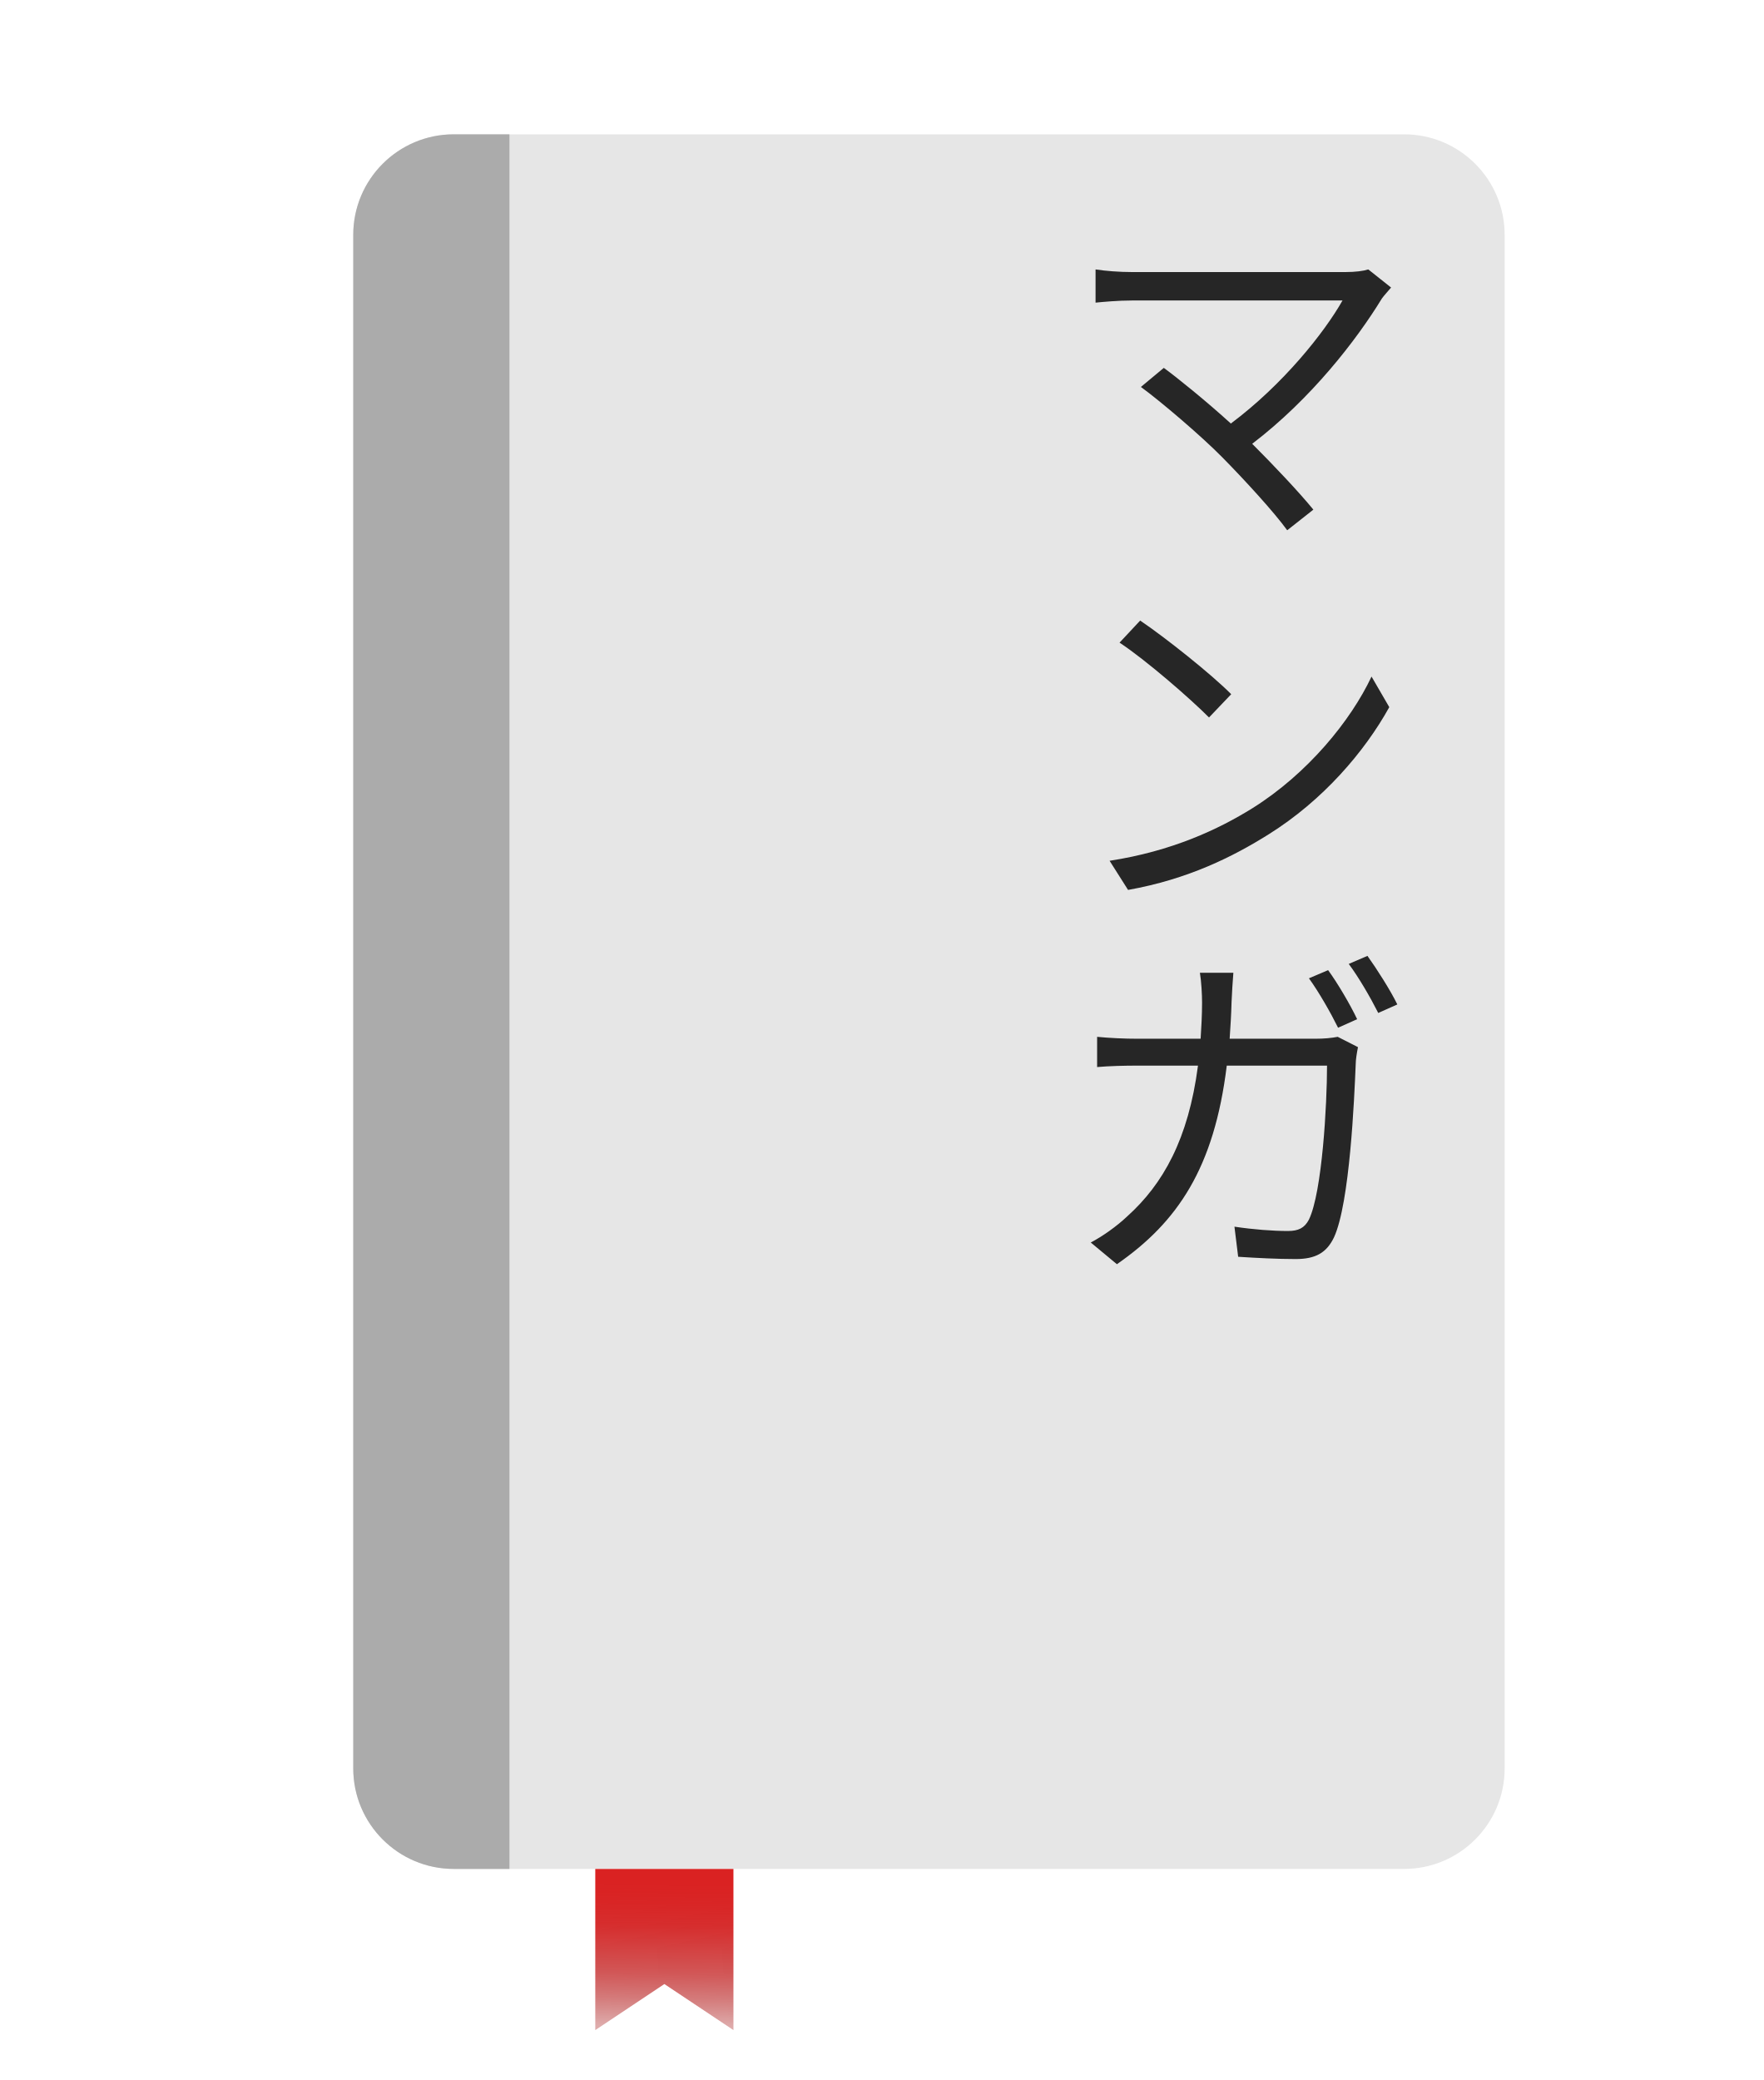
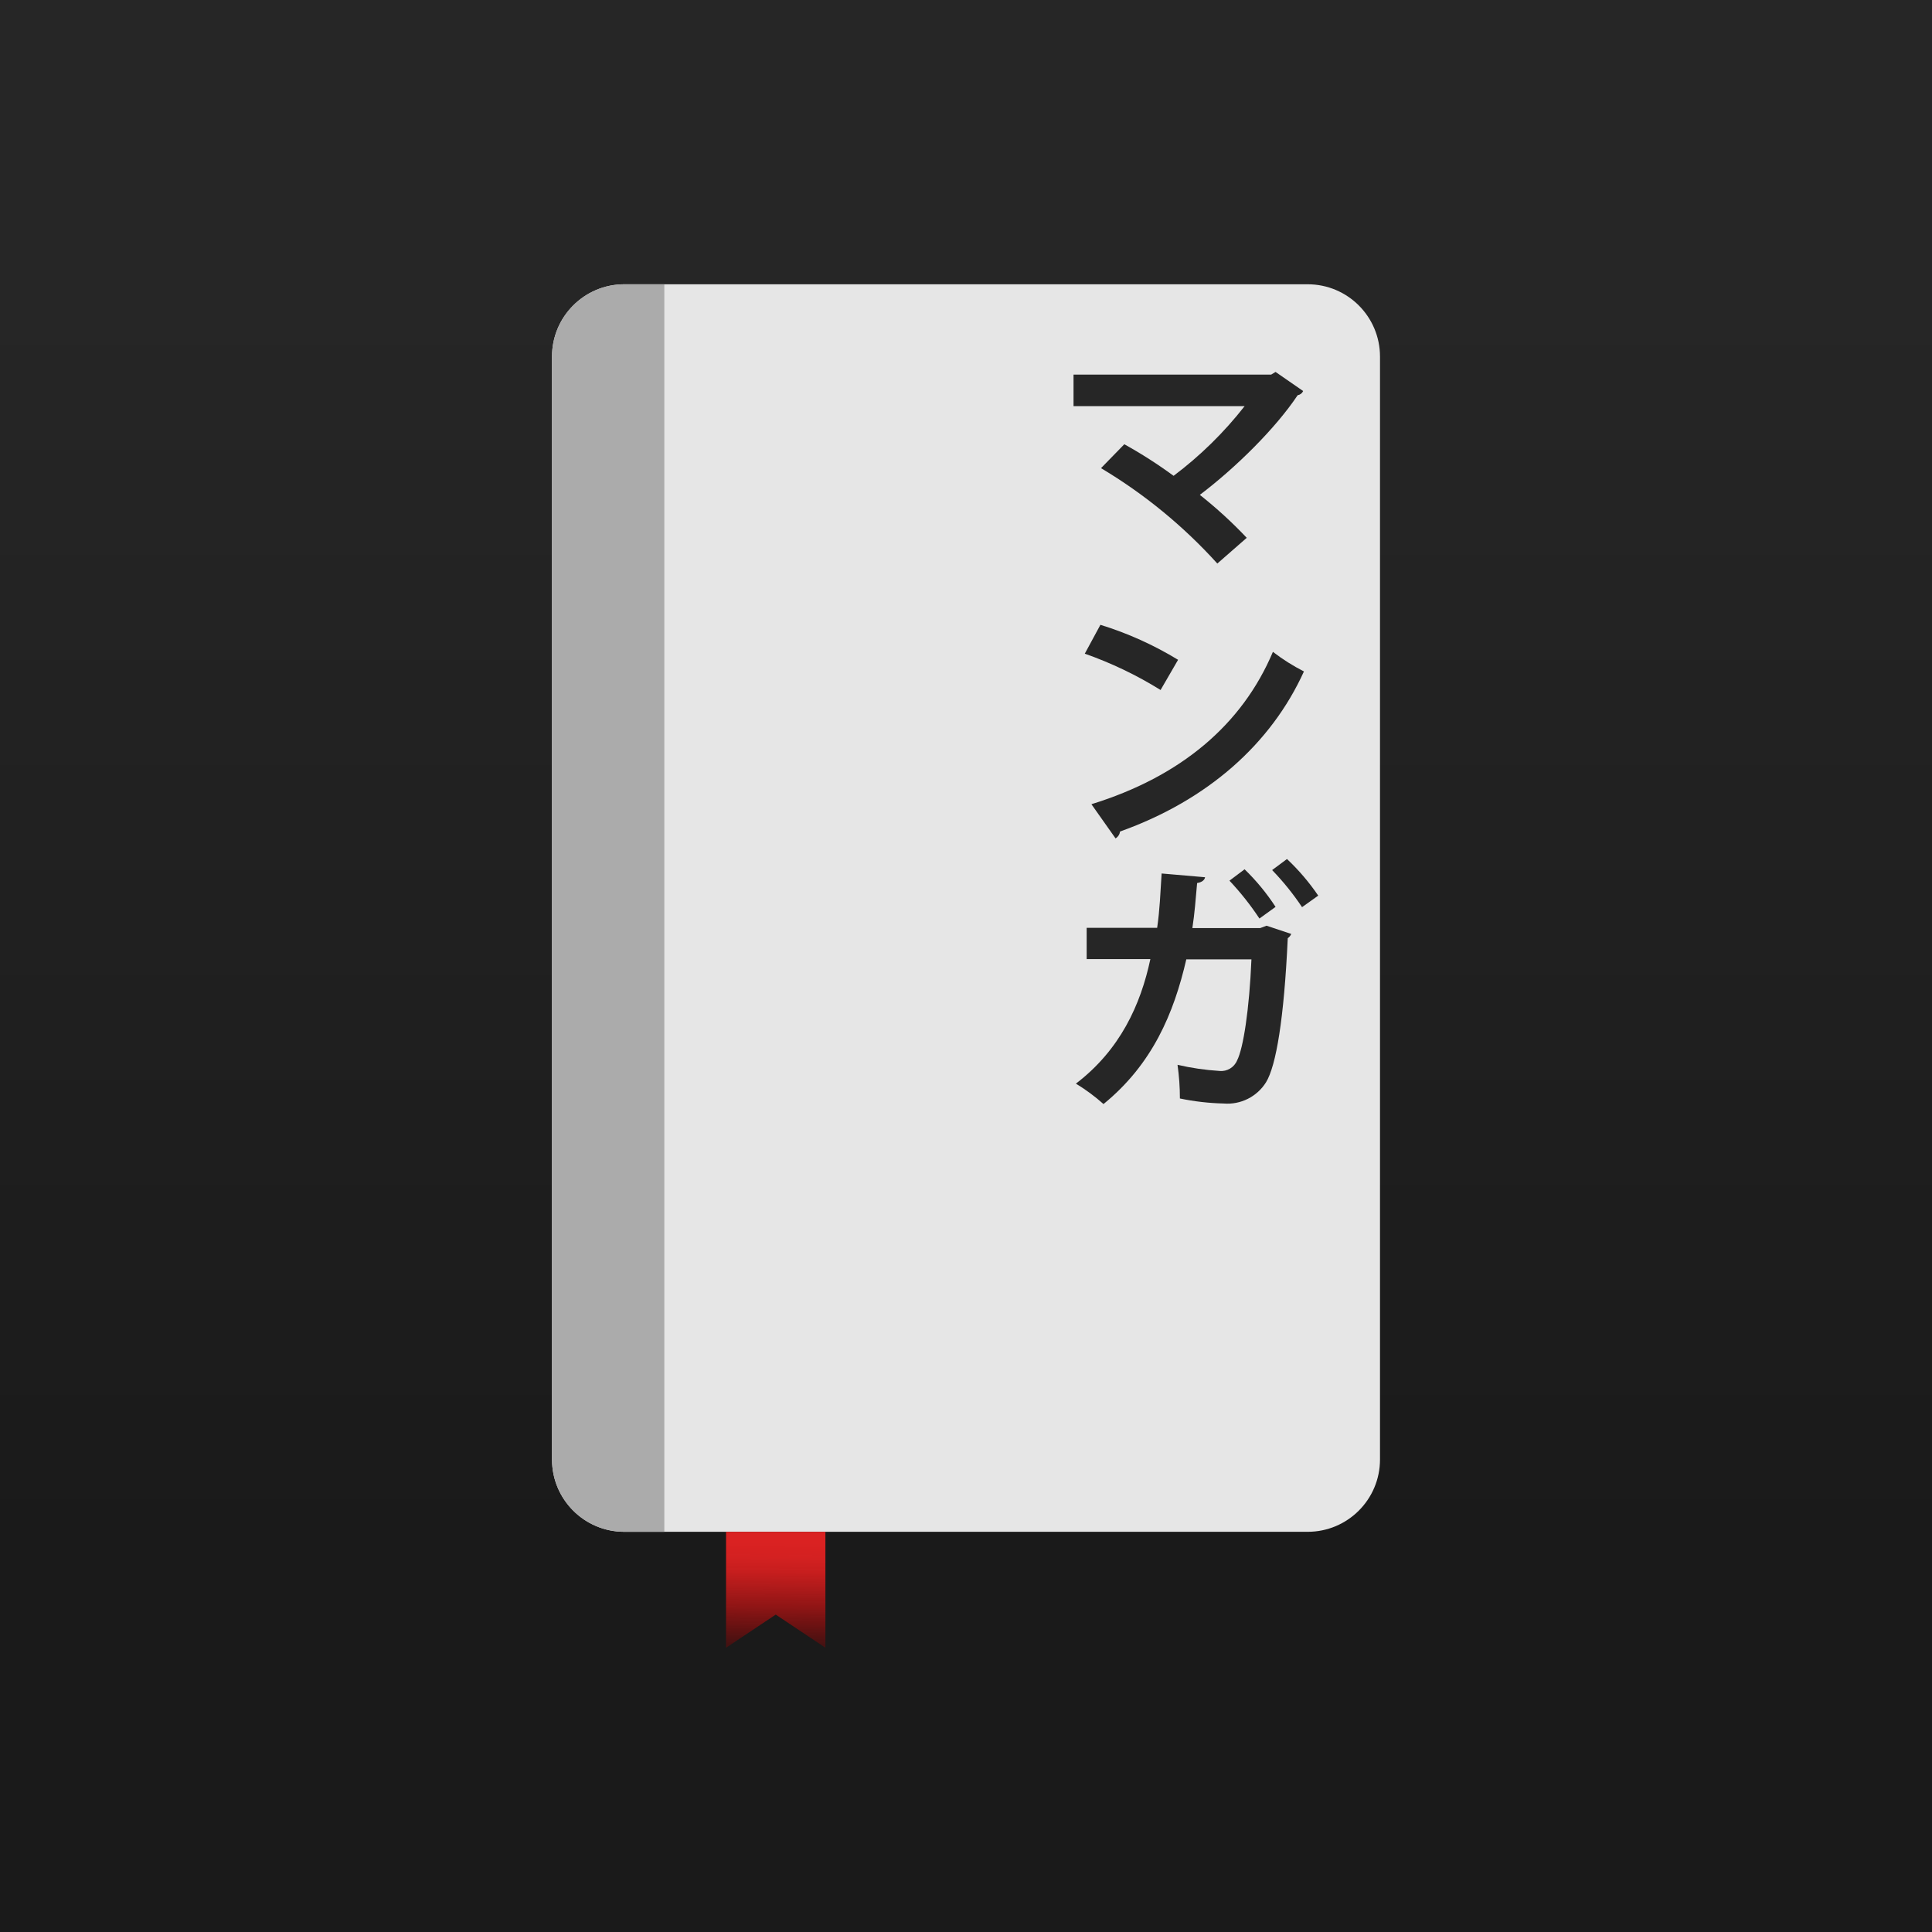
- <svg xmlns="http://www.w3.org/2000/svg" viewBox="0 0 229.78 271">
+ <svg xmlns="http://www.w3.org/2000/svg" viewBox="0 0 350 350">
  <defs>
-     <style>.a{fill:none;}.b{clip-path:url(#a);}.c{fill:#e6e6e6;}.d{fill:#ababab;}.e{writing-mode:tb;text-orientation:upright;glyph-orientation-vertical:0deg;font-size:48px;fill:#262626;font-family:AdobeGothicStd-Bold-KSCpc-EUC-H, Adobe Gothic Std;}.f{fill:url(#b);}</style>
-     <clipPath id="a" transform="translate(46.02 17.5)">
-       <rect class="a" width="150" height="226" rx="13.1" />
+     <style>.a{fill:none;}.b{fill:url(#a);}.c{clip-path:url(#b);}.d{fill:#e6e6e6;}.e{fill:#ababab;}.f{fill:#262626;}.g{fill:url(#c);}</style>
+     <linearGradient id="a" x1="-73.53" y1="1273.58" x2="-73.53" y2="1354.21" gradientTransform="matrix(2.83, 0, 0, -2.83, 383.44, 3885.41)" gradientUnits="userSpaceOnUse">
+       <stop offset="0" stop-color="#1a1a1a" />
+       <stop offset="1" stop-color="#262626" />
+     </linearGradient>
+     <clipPath id="b">
+       <rect class="a" x="100" y="51.5" width="150" height="226" rx="13.1" />
    </clipPath>
-     <linearGradient id="b" x1="86.42" y1="263.95" x2="86.67" y2="244.46" gradientUnits="userSpaceOnUse">
+     <linearGradient id="c" x1="140.41" y1="297.95" x2="140.65" y2="278.46" gradientUnits="userSpaceOnUse">
      <stop offset="0" stop-color="#9d0000" stop-opacity="0.33" />
      <stop offset="0.01" stop-color="#9e0101" stop-opacity="0.34" />
      <stop offset="0.18" stop-color="#b00b0b" stop-opacity="0.54" />
      <stop offset="0.35" stop-color="#bf1313" stop-opacity="0.71" />
      <stop offset="0.52" stop-color="#cb1a1a" stop-opacity="0.83" />
      <stop offset="0.67" stop-color="#d31e1e" stop-opacity="0.93" />
      <stop offset="0.82" stop-color="#d82121" stop-opacity="0.98" />
      <stop offset="0.95" stop-color="#da2222" />
    </linearGradient>
  </defs>
-   <g class="b">
-     <rect class="c" x="5.88" y="9" width="223.89" height="262" />
-     <rect class="d" width="66.37" height="267" />
-     <text class="e" transform="translate(161.21 25.22)">マンガ</text>
+   <rect class="b" width="350" height="350" />
+   <g class="c">
+     <rect class="d" x="59.87" y="43" width="223.89" height="262" />
+     <rect class="e" x="53.98" y="34" width="66.37" height="267" />
+     <path class="f" d="M231.08,67.38l5,3.46a1.34,1.34,0,0,1-1,.76c-4,6-11.19,13.11-17.72,18.05a79.59,79.59,0,0,1,8.5,7.78l-5.33,4.66a91.84,91.84,0,0,0-21.07-17.28l4.22-4.33a84,84,0,0,1,8.93,5.72,68.76,68.76,0,0,0,12.87-12.63h-31V67.86h35.81Z" />
+     <path class="f" d="M210.25,125a69.71,69.71,0,0,0-13.73-6.58l2.83-5.23a62.28,62.28,0,0,1,14.07,6.34Zm-12.53,20.69c16.18-5,27.31-14.4,32.88-27.6a36.34,36.34,0,0,0,5.62,3.55c-5.95,13.1-17.43,23.33-33.32,29a1.66,1.66,0,0,1-.81,1.24Z" />
+     <path class="f" d="M229.45,167.7l4.47,1.49a1.71,1.71,0,0,1-.63.77c-.67,14.59-2.11,23.13-3.94,26.11a8.25,8.25,0,0,1-7.68,3.84,43.78,43.78,0,0,1-7.92-.91,43.14,43.14,0,0,0-.43-6.1,46.13,46.13,0,0,0,7.59,1.11,3.12,3.12,0,0,0,3.21-1.92c1.11-2.16,2.21-9.22,2.59-18.29h-11.8c-2.26,9.79-6.15,19-15,26.21a33.75,33.75,0,0,0-5-3.7c8-6.1,11.72-14.26,13.49-22.56H196.86v-5.67h12.77c.48-3.31.57-6.14.81-9.84l7.87.68c-.09.52-.57.91-1.44,1.05-.28,3.07-.43,5.33-.86,8.16H228.3Zm-1.29-1.3a51.66,51.66,0,0,0-5.43-6.86l2.74-2.06a39.48,39.48,0,0,1,5.61,6.81Zm7.72-2.06a48.38,48.38,0,0,0-5.42-6.72l2.69-2a39.75,39.75,0,0,1,5.66,6.63Z" />
  </g>
-   <polygon class="f" points="95.55 243.5 77.55 243.5 77.55 264.5 86.55 258.5 95.55 264.5 95.55 243.5" />
+   <polygon class="g" points="149.53 277.5 131.53 277.5 131.53 298.5 140.53 292.5 149.53 298.5 149.53 277.5" />
</svg>
